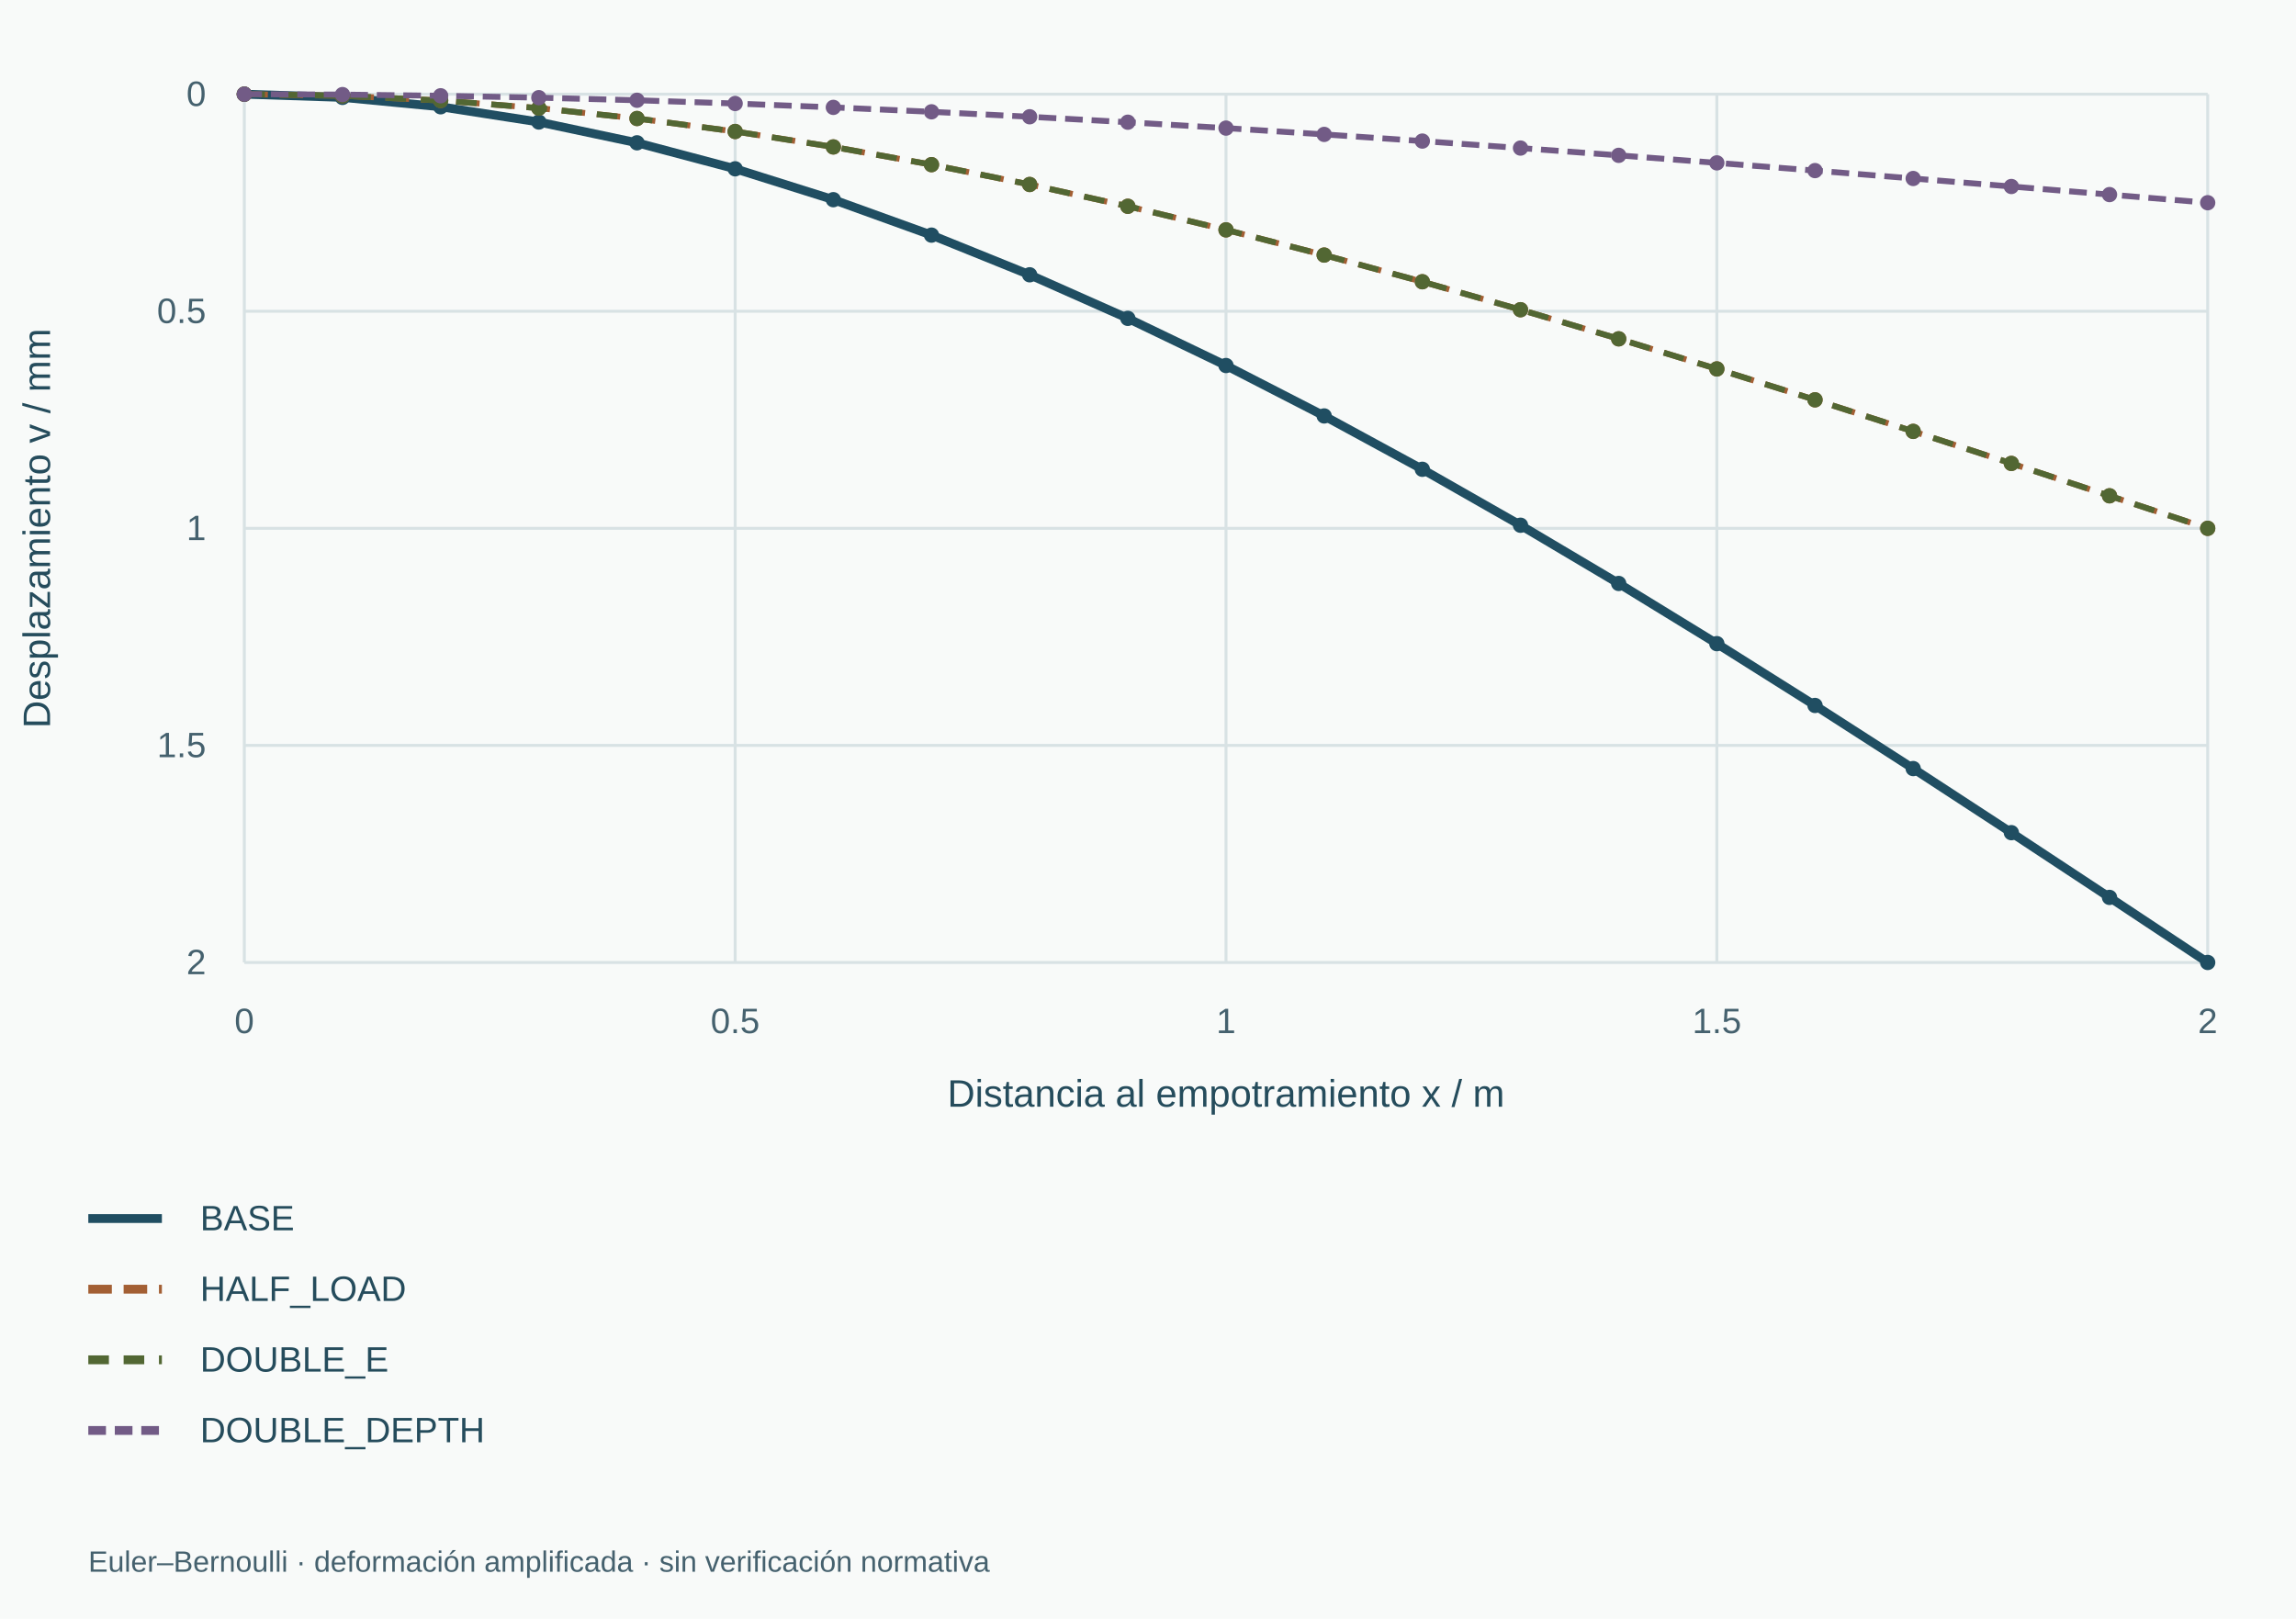
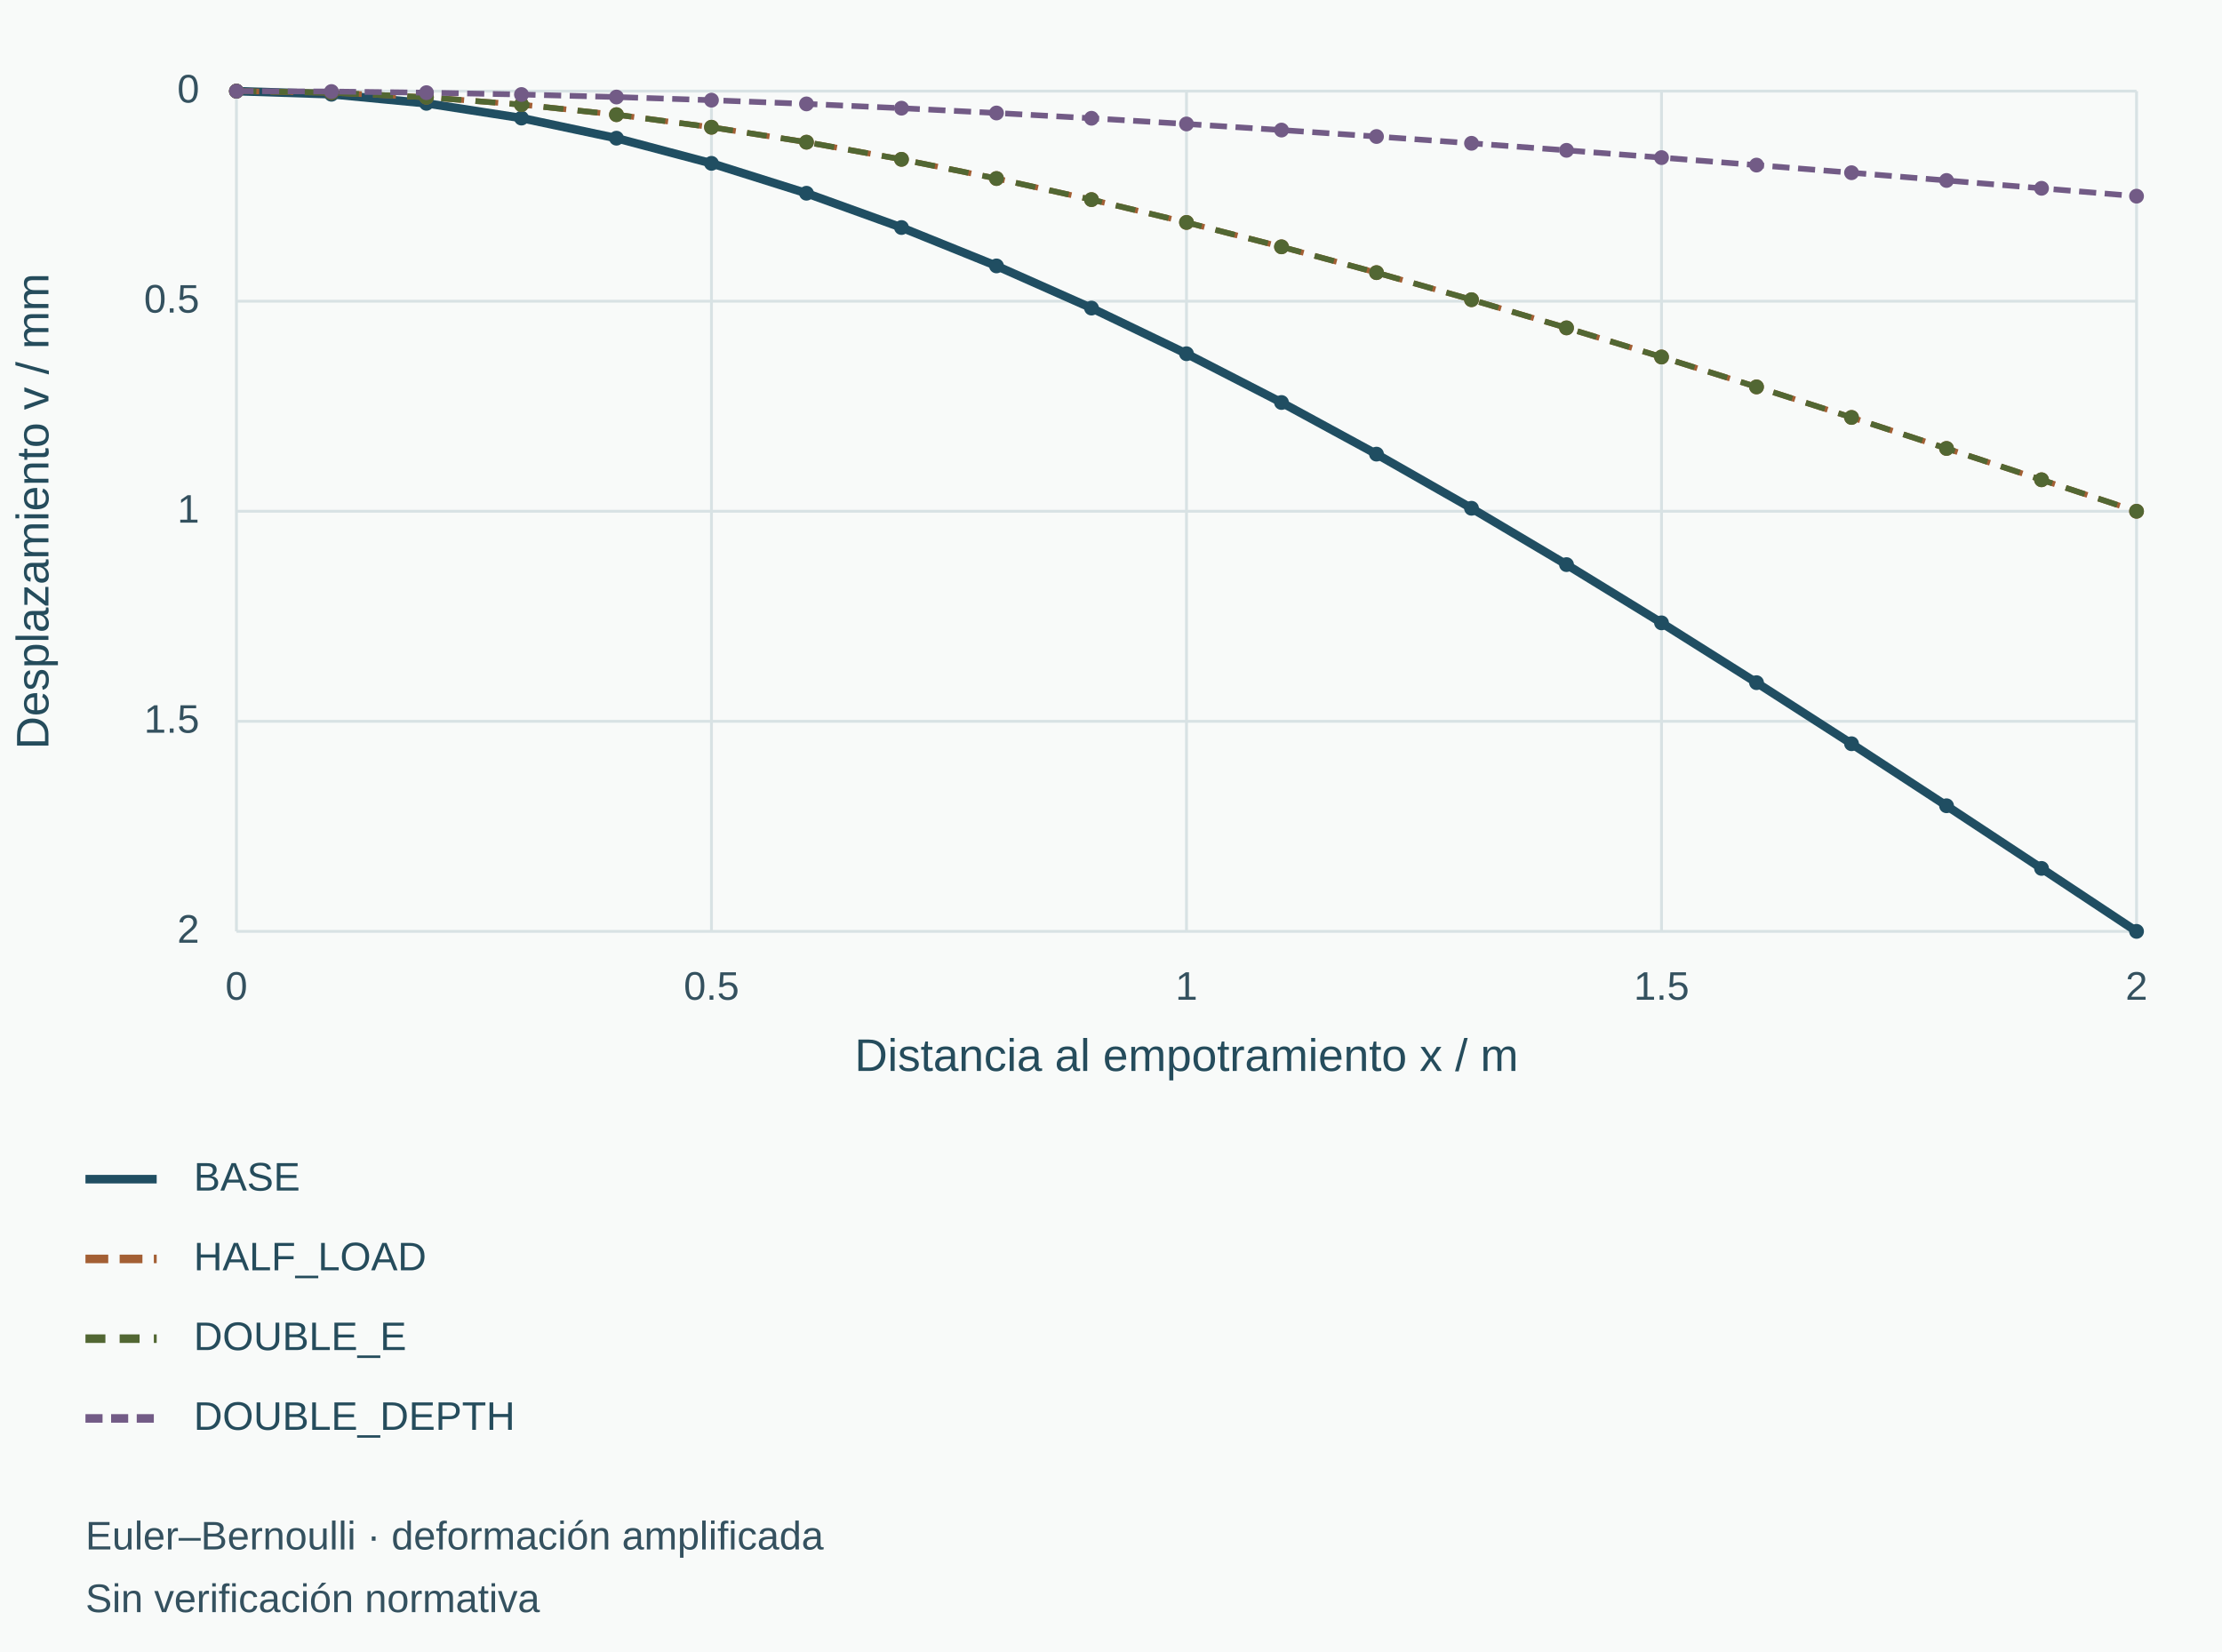
- <svg xmlns="http://www.w3.org/2000/svg" viewBox="0 0 780 550" role="img" aria-label="Desplazamiento analítico de cuatro escenarios de voladizo" width="780" height="550">
+ <svg xmlns="http://www.w3.org/2000/svg" viewBox="0 0 780 580" role="img" aria-label="Desplazamiento analítico de cuatro escenarios de voladizo" width="780" height="580">
  <rect width="780" height="390" fill="#f8faf9" />
  <path d="M83 32V327M83 32H750" stroke="#d8e2e4" fill="none" />
-   <text x="83" y="351" text-anchor="middle" fill="#45616e" font-size="12" font-family="Arial,sans-serif">0</text>
-   <text x="70" y="36" text-anchor="end" fill="#45616e" font-size="12" font-family="Arial,sans-serif">0</text>
+   <text x="83" y="351" text-anchor="middle" fill="#34515f" font-size="14" font-family="Arial,sans-serif">0</text>
+   <text x="70" y="36" text-anchor="end" fill="#34515f" font-size="14" font-family="Arial,sans-serif">0</text>
  <path d="M249.75 32V327M83 105.75H750" stroke="#d8e2e4" fill="none" />
-   <text x="249.75" y="351" text-anchor="middle" fill="#45616e" font-size="12" font-family="Arial,sans-serif">0.5</text>
-   <text x="70" y="109.75" text-anchor="end" fill="#45616e" font-size="12" font-family="Arial,sans-serif">0.5</text>
+   <text x="249.75" y="351" text-anchor="middle" fill="#34515f" font-size="14" font-family="Arial,sans-serif">0.5</text>
+   <text x="70" y="109.75" text-anchor="end" fill="#34515f" font-size="14" font-family="Arial,sans-serif">0.5</text>
  <path d="M416.5 32V327M83 179.5H750" stroke="#d8e2e4" fill="none" />
-   <text x="416.5" y="351" text-anchor="middle" fill="#45616e" font-size="12" font-family="Arial,sans-serif">1</text>
-   <text x="70" y="183.5" text-anchor="end" fill="#45616e" font-size="12" font-family="Arial,sans-serif">1</text>
+   <text x="416.5" y="351" text-anchor="middle" fill="#34515f" font-size="14" font-family="Arial,sans-serif">1</text>
+   <text x="70" y="183.5" text-anchor="end" fill="#34515f" font-size="14" font-family="Arial,sans-serif">1</text>
  <path d="M583.25 32V327M83 253.25H750" stroke="#d8e2e4" fill="none" />
-   <text x="583.25" y="351" text-anchor="middle" fill="#45616e" font-size="12" font-family="Arial,sans-serif">1.5</text>
-   <text x="70" y="257.25" text-anchor="end" fill="#45616e" font-size="12" font-family="Arial,sans-serif">1.5</text>
+   <text x="583.25" y="351" text-anchor="middle" fill="#34515f" font-size="14" font-family="Arial,sans-serif">1.5</text>
+   <text x="70" y="257.25" text-anchor="end" fill="#34515f" font-size="14" font-family="Arial,sans-serif">1.5</text>
  <path d="M750 32V327M83 327H750" stroke="#d8e2e4" fill="none" />
-   <text x="750" y="351" text-anchor="middle" fill="#45616e" font-size="12" font-family="Arial,sans-serif">2</text>
-   <text x="70" y="331" text-anchor="end" fill="#45616e" font-size="12" font-family="Arial,sans-serif">2</text>
+   <text x="750" y="351" text-anchor="middle" fill="#34515f" font-size="14" font-family="Arial,sans-serif">2</text>
+   <text x="70" y="331" text-anchor="end" fill="#34515f" font-size="14" font-family="Arial,sans-serif">2</text>
  <polyline points="83.000,32.000 116.350,33.088 149.700,36.278 183.050,41.458 216.400,48.520 249.750,57.352 283.100,67.843 316.450,79.882 349.800,93.360 383.150,108.165 416.500,124.188 449.850,141.316 483.200,159.440 516.550,178.449 549.900,198.232 583.250,218.680 616.600,239.680 649.950,261.123 683.300,282.898 716.650,304.893 750.000,327.000" fill="none" stroke="#204e62" stroke-width="3" stroke-dasharray="none" />
  <circle cx="83" cy="32" r="2.6" fill="#204e62" />
  <circle cx="116.35" cy="33.088" r="2.6" fill="#204e62" />
  <circle cx="149.7" cy="36.278" r="2.6" fill="#204e62" />
  <circle cx="183.05" cy="41.458" r="2.6" fill="#204e62" />
  <circle cx="216.4" cy="48.52" r="2.6" fill="#204e62" />
  <circle cx="249.75" cy="57.352" r="2.6" fill="#204e62" />
  <circle cx="283.1" cy="67.843" r="2.6" fill="#204e62" />
  <circle cx="316.45" cy="79.882" r="2.6" fill="#204e62" />
  <circle cx="349.8" cy="93.36" r="2.6" fill="#204e62" />
  <circle cx="383.15" cy="108.165" r="2.6" fill="#204e62" />
  <circle cx="416.5" cy="124.188" r="2.6" fill="#204e62" />
  <circle cx="449.85" cy="141.316" r="2.6" fill="#204e62" />
  <circle cx="483.2" cy="159.44" r="2.6" fill="#204e62" />
  <circle cx="516.55" cy="178.449" r="2.6" fill="#204e62" />
  <circle cx="549.9" cy="198.232" r="2.6" fill="#204e62" />
  <circle cx="583.25" cy="218.68" r="2.6" fill="#204e62" />
  <circle cx="616.6" cy="239.68" r="2.6" fill="#204e62" />
  <circle cx="649.95" cy="261.123" r="2.6" fill="#204e62" />
  <circle cx="683.3" cy="282.898" r="2.6" fill="#204e62" />
  <circle cx="716.65" cy="304.893" r="2.6" fill="#204e62" />
  <circle cx="750" cy="327" r="2.6" fill="#204e62" />
  <polyline points="83.000,32.000 116.350,32.544 149.700,34.139 183.050,36.729 216.400,40.260 249.750,44.676 283.100,49.921 316.450,55.941 349.800,62.680 383.150,70.083 416.500,78.094 449.850,86.658 483.200,95.720 516.550,105.225 549.900,115.116 583.250,125.340 616.600,135.840 649.950,146.561 683.300,157.449 716.650,168.447 750.000,179.500" fill="none" stroke="#a35f34" stroke-width="2" stroke-dasharray="8 4" />
  <circle cx="83" cy="32" r="2.6" fill="#a35f34" />
  <circle cx="116.35" cy="32.544" r="2.6" fill="#a35f34" />
  <circle cx="149.7" cy="34.139" r="2.6" fill="#a35f34" />
  <circle cx="183.05" cy="36.729" r="2.6" fill="#a35f34" />
  <circle cx="216.4" cy="40.26" r="2.6" fill="#a35f34" />
  <circle cx="249.75" cy="44.676" r="2.6" fill="#a35f34" />
  <circle cx="283.1" cy="49.921" r="2.6" fill="#a35f34" />
  <circle cx="316.45" cy="55.941" r="2.6" fill="#a35f34" />
  <circle cx="349.8" cy="62.68" r="2.6" fill="#a35f34" />
  <circle cx="383.15" cy="70.083" r="2.6" fill="#a35f34" />
  <circle cx="416.5" cy="78.094" r="2.6" fill="#a35f34" />
  <circle cx="449.85" cy="86.658" r="2.6" fill="#a35f34" />
  <circle cx="483.2" cy="95.72" r="2.6" fill="#a35f34" />
  <circle cx="516.55" cy="105.225" r="2.6" fill="#a35f34" />
  <circle cx="549.9" cy="115.116" r="2.6" fill="#a35f34" />
  <circle cx="583.25" cy="125.34" r="2.6" fill="#a35f34" />
  <circle cx="616.6" cy="135.84" r="2.6" fill="#a35f34" />
  <circle cx="649.95" cy="146.561" r="2.6" fill="#a35f34" />
  <circle cx="683.3" cy="157.449" r="2.6" fill="#a35f34" />
  <circle cx="716.65" cy="168.447" r="2.6" fill="#a35f34" />
  <circle cx="750" cy="179.5" r="2.6" fill="#a35f34" />
  <polyline points="83.000,32.000 116.350,32.544 149.700,34.139 183.050,36.729 216.400,40.260 249.750,44.676 283.100,49.921 316.450,55.941 349.800,62.680 383.150,70.083 416.500,78.094 449.850,86.658 483.200,95.720 516.550,105.225 549.900,115.116 583.250,125.340 616.600,135.840 649.950,146.561 683.300,157.449 716.650,168.447 750.000,179.500" fill="none" stroke="#526733" stroke-width="2" stroke-dasharray="7 5" />
  <circle cx="83" cy="32" r="2.6" fill="#526733" />
  <circle cx="116.35" cy="32.544" r="2.6" fill="#526733" />
  <circle cx="149.7" cy="34.139" r="2.6" fill="#526733" />
  <circle cx="183.05" cy="36.729" r="2.6" fill="#526733" />
  <circle cx="216.4" cy="40.26" r="2.6" fill="#526733" />
  <circle cx="249.75" cy="44.676" r="2.6" fill="#526733" />
  <circle cx="283.1" cy="49.921" r="2.6" fill="#526733" />
  <circle cx="316.45" cy="55.941" r="2.6" fill="#526733" />
  <circle cx="349.8" cy="62.68" r="2.6" fill="#526733" />
  <circle cx="383.15" cy="70.083" r="2.6" fill="#526733" />
  <circle cx="416.5" cy="78.094" r="2.6" fill="#526733" />
  <circle cx="449.85" cy="86.658" r="2.6" fill="#526733" />
  <circle cx="483.2" cy="95.72" r="2.6" fill="#526733" />
  <circle cx="516.55" cy="105.225" r="2.6" fill="#526733" />
  <circle cx="549.9" cy="115.116" r="2.6" fill="#526733" />
  <circle cx="583.25" cy="125.34" r="2.6" fill="#526733" />
  <circle cx="616.6" cy="135.84" r="2.6" fill="#526733" />
  <circle cx="649.95" cy="146.561" r="2.6" fill="#526733" />
  <circle cx="683.3" cy="157.449" r="2.6" fill="#526733" />
  <circle cx="716.65" cy="168.447" r="2.6" fill="#526733" />
  <circle cx="750" cy="179.5" r="2.6" fill="#526733" />
  <polyline points="83.000,32.000 116.350,32.136 149.700,32.535 183.050,33.182 216.400,34.065 249.750,35.169 283.100,36.480 316.450,37.985 349.800,39.670 383.150,41.521 416.500,43.523 449.850,45.664 483.200,47.930 516.550,50.306 549.900,52.779 583.250,55.335 616.600,57.960 649.950,60.640 683.300,63.362 716.650,66.112 750.000,68.875" fill="none" stroke="#725b86" stroke-width="2" stroke-dasharray="6 3" />
  <circle cx="83" cy="32" r="2.6" fill="#725b86" />
  <circle cx="116.35" cy="32.136" r="2.6" fill="#725b86" />
  <circle cx="149.7" cy="32.535" r="2.6" fill="#725b86" />
  <circle cx="183.05" cy="33.182" r="2.6" fill="#725b86" />
  <circle cx="216.4" cy="34.065" r="2.6" fill="#725b86" />
  <circle cx="249.75" cy="35.169" r="2.6" fill="#725b86" />
  <circle cx="283.1" cy="36.48" r="2.6" fill="#725b86" />
  <circle cx="316.45" cy="37.985" r="2.6" fill="#725b86" />
  <circle cx="349.8" cy="39.67" r="2.6" fill="#725b86" />
  <circle cx="383.15" cy="41.521" r="2.6" fill="#725b86" />
  <circle cx="416.5" cy="43.523" r="2.6" fill="#725b86" />
  <circle cx="449.85" cy="45.664" r="2.6" fill="#725b86" />
  <circle cx="483.2" cy="47.93" r="2.6" fill="#725b86" />
  <circle cx="516.55" cy="50.306" r="2.6" fill="#725b86" />
  <circle cx="549.9" cy="52.779" r="2.6" fill="#725b86" />
  <circle cx="583.25" cy="55.335" r="2.6" fill="#725b86" />
  <circle cx="616.6" cy="57.96" r="2.6" fill="#725b86" />
  <circle cx="649.95" cy="60.64" r="2.6" fill="#725b86" />
  <circle cx="683.3" cy="63.362" r="2.6" fill="#725b86" />
  <circle cx="716.65" cy="66.112" r="2.6" fill="#725b86" />
  <circle cx="750" cy="68.875" r="2.6" fill="#725b86" />
-   <text x="416.5" y="376" text-anchor="middle" fill="#254c5c" font-size="13" font-family="Arial,sans-serif">Distancia al empotramiento x / m</text>
-   <text x="17" y="179.5" transform="rotate(-90 17 179.5)" text-anchor="middle" fill="#254c5c" font-size="13" font-family="Arial,sans-serif">Desplazamiento v / mm</text>
-   <rect x="0" y="390" width="780" height="160" fill="#f8faf9" />
+   <text x="416.5" y="376" text-anchor="middle" fill="#254c5c" font-size="16" font-family="Arial,sans-serif">Distancia al empotramiento x / m</text>
+   <text x="17" y="179.5" transform="rotate(-90 17 179.5)" text-anchor="middle" fill="#254c5c" font-size="16" font-family="Arial,sans-serif">Desplazamiento v / mm</text>
+   <rect x="0" y="390" width="780" height="190" fill="#f8faf9" />
  <line x1="30" y1="414" x2="55" y2="414" stroke="#204e62" stroke-width="3" stroke-dasharray="none" />
-   <text x="68" y="418" fill="#254c5c" font-size="12" font-family="Arial,sans-serif">BASE</text>
-   <line x1="30" y1="438" x2="55" y2="438" stroke="#a35f34" stroke-width="3" stroke-dasharray="8 4" />
-   <text x="68" y="442" fill="#254c5c" font-size="12" font-family="Arial,sans-serif">HALF_LOAD</text>
-   <line x1="30" y1="462" x2="55" y2="462" stroke="#526733" stroke-width="3" stroke-dasharray="7 5" />
-   <text x="68" y="466" fill="#254c5c" font-size="12" font-family="Arial,sans-serif">DOUBLE_E</text>
-   <line x1="30" y1="486" x2="55" y2="486" stroke="#725b86" stroke-width="3" stroke-dasharray="6 3" />
-   <text x="68" y="490" fill="#254c5c" font-size="12" font-family="Arial,sans-serif">DOUBLE_DEPTH</text>
-   <text x="30" y="534" fill="#45616e" font-size="10" font-family="Arial,sans-serif">Euler–Bernoulli · deformación amplificada · sin verificación normativa</text>
+   <text x="68" y="418" fill="#254c5c" font-size="14" font-family="Arial,sans-serif">BASE</text>
+   <line x1="30" y1="442" x2="55" y2="442" stroke="#a35f34" stroke-width="3" stroke-dasharray="8 4" />
+   <text x="68" y="446" fill="#254c5c" font-size="14" font-family="Arial,sans-serif">HALF_LOAD</text>
+   <line x1="30" y1="470" x2="55" y2="470" stroke="#526733" stroke-width="3" stroke-dasharray="7 5" />
+   <text x="68" y="474" fill="#254c5c" font-size="14" font-family="Arial,sans-serif">DOUBLE_E</text>
+   <line x1="30" y1="498" x2="55" y2="498" stroke="#725b86" stroke-width="3" stroke-dasharray="6 3" />
+   <text x="68" y="502" fill="#254c5c" font-size="14" font-family="Arial,sans-serif">DOUBLE_DEPTH</text>
+   <text x="30" y="544" fill="#34515f" font-size="14" font-family="Arial,sans-serif">Euler–Bernoulli · deformación amplificada</text>
+   <text x="30" y="566" fill="#34515f" font-size="14" font-family="Arial,sans-serif">Sin verificación normativa</text>
</svg>
